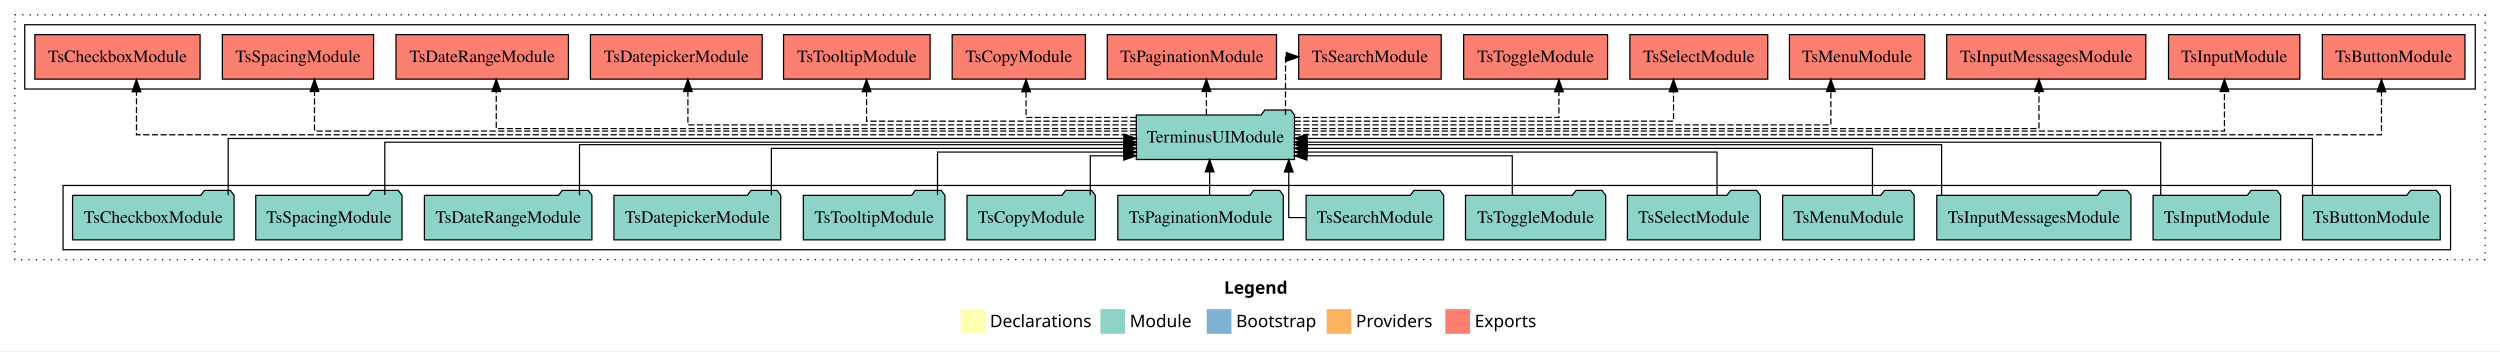
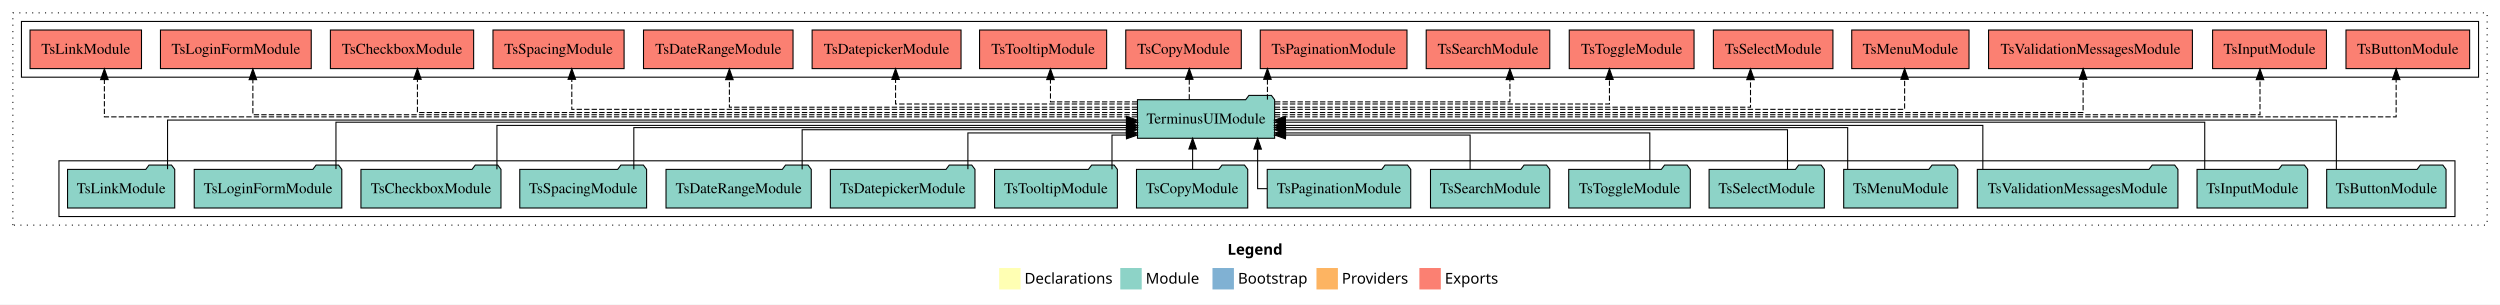
- <svg xmlns="http://www.w3.org/2000/svg" width="2022pt" height="284pt" viewBox="0.00 0.00 2022.00 284.00">
+ <svg xmlns="http://www.w3.org/2000/svg" width="2332pt" height="284pt" viewBox="0.00 0.00 2332.00 284.00">
  <g id="graph0" class="graph" transform="scale(1 1) rotate(0) translate(4 280)">
-     <polygon fill="#ffffff" stroke="transparent" points="-4,4 -4,-280 2018,-280 2018,4 -4,4" />
-     <text text-anchor="start" x="986.009" y="-42.4" font-family="sans-serif" font-weight="bold" font-size="14.00" fill="#000000">Legend</text>
-     <polygon fill="#ffffb3" stroke="transparent" points="773,-10 773,-30 793,-30 793,-10 773,-10" />
-     <text text-anchor="start" x="796.629" y="-15.4" font-family="sans-serif" font-size="14.00" fill="#000000">  Declarations</text>
-     <polygon fill="#8dd3c7" stroke="transparent" points="886,-10 886,-30 906,-30 906,-10 886,-10" />
-     <text text-anchor="start" x="909.725" y="-15.4" font-family="sans-serif" font-size="14.00" fill="#000000">  Module</text>
-     <polygon fill="#80b1d3" stroke="transparent" points="972,-10 972,-30 992,-30 992,-10 972,-10" />
-     <text text-anchor="start" x="995.781" y="-15.4" font-family="sans-serif" font-size="14.00" fill="#000000">  Bootstrap</text>
-     <polygon fill="#fdb462" stroke="transparent" points="1069,-10 1069,-30 1089,-30 1089,-10 1069,-10" />
-     <text text-anchor="start" x="1092.673" y="-15.4" font-family="sans-serif" font-size="14.00" fill="#000000">  Providers</text>
-     <polygon fill="#fb8072" stroke="transparent" points="1165,-10 1165,-30 1185,-30 1185,-10 1165,-10" />
-     <text text-anchor="start" x="1188.726" y="-15.4" font-family="sans-serif" font-size="14.00" fill="#000000">  Exports</text>
+     <polygon fill="#ffffff" stroke="transparent" points="-4,4 -4,-280 2328,-280 2328,4 -4,4" />
+     <text text-anchor="start" x="1141.009" y="-42.4" font-family="sans-serif" font-weight="bold" font-size="14.00" fill="#000000">Legend</text>
+     <polygon fill="#ffffb3" stroke="transparent" points="928,-10 928,-30 948,-30 948,-10 928,-10" />
+     <text text-anchor="start" x="951.629" y="-15.4" font-family="sans-serif" font-size="14.00" fill="#000000">  Declarations</text>
+     <polygon fill="#8dd3c7" stroke="transparent" points="1041,-10 1041,-30 1061,-30 1061,-10 1041,-10" />
+     <text text-anchor="start" x="1064.725" y="-15.4" font-family="sans-serif" font-size="14.00" fill="#000000">  Module</text>
+     <polygon fill="#80b1d3" stroke="transparent" points="1127,-10 1127,-30 1147,-30 1147,-10 1127,-10" />
+     <text text-anchor="start" x="1150.781" y="-15.4" font-family="sans-serif" font-size="14.00" fill="#000000">  Bootstrap</text>
+     <polygon fill="#fdb462" stroke="transparent" points="1224,-10 1224,-30 1244,-30 1244,-10 1224,-10" />
+     <text text-anchor="start" x="1247.673" y="-15.4" font-family="sans-serif" font-size="14.00" fill="#000000">  Providers</text>
+     <polygon fill="#fb8072" stroke="transparent" points="1320,-10 1320,-30 1340,-30 1340,-10 1320,-10" />
+     <text text-anchor="start" x="1343.726" y="-15.4" font-family="sans-serif" font-size="14.00" fill="#000000">  Exports</text>
    <g id="clust1" class="cluster">
-       <polygon fill="none" stroke="#000000" stroke-dasharray="1,5" points="8,-70 8,-268 2006,-268 2006,-70 8,-70" />
+       <polygon fill="none" stroke="#000000" stroke-dasharray="1,5" points="8,-70 8,-268 2316,-268 2316,-70 8,-70" />
    </g>
    <g id="clust3" class="cluster">
-       <polygon fill="none" stroke="#000000" points="47,-78 47,-130 1978,-130 1978,-78 47,-78" />
+       <polygon fill="none" stroke="#000000" points="51,-78 51,-130 2286,-130 2286,-78 51,-78" />
    </g>
    <g id="clust4" class="cluster">
-       <polygon fill="none" stroke="#000000" points="16,-208 16,-260 1998,-260 1998,-208 16,-208" />
+       <polygon fill="none" stroke="#000000" points="16,-208 16,-260 2308,-260 2308,-208 16,-208" />
    </g>
    <g id="node1" class="node">
-       <polygon fill="#8dd3c7" stroke="#000000" points="1969.665,-122 1966.665,-126 1945.665,-126 1942.665,-122 1858.335,-122 1858.335,-86 1969.665,-86 1969.665,-122" />
-       <text text-anchor="middle" x="1914" y="-99.8" font-family="Times,serif" font-size="14.00" fill="#000000">TsButtonModule</text>
+       <polygon fill="#8dd3c7" stroke="#000000" points="2277.665,-122 2274.665,-126 2253.665,-126 2250.665,-122 2166.335,-122 2166.335,-86 2277.665,-86 2277.665,-122" />
+       <text text-anchor="middle" x="2222" y="-99.8" font-family="Times,serif" font-size="14.00" fill="#000000">TsButtonModule</text>
+     </g>
+     <g id="node17" class="node">
+       <polygon fill="#8dd3c7" stroke="#000000" points="1184.971,-187 1181.971,-191 1160.971,-191 1157.971,-187 1057.029,-187 1057.029,-151 1184.971,-151 1184.971,-187" />
+       <text text-anchor="middle" x="1121" y="-164.8" font-family="Times,serif" font-size="14.00" fill="#000000">TerminusUIModule</text>
+     </g>
+     <g id="edge1" class="edge">
+       <path fill="none" stroke="#000000" d="M2175.358,-122.169C2175.358,-141.09 2175.358,-168 2175.358,-168 2175.358,-168 1194.974,-168 1194.974,-168" />
+       <polygon fill="#000000" stroke="#000000" points="1194.974,-164.5 1184.974,-168 1194.974,-171.5 1194.974,-164.5" />
+     </g>
+     <g id="node2" class="node">
+       <polygon fill="#8dd3c7" stroke="#000000" points="2148.598,-122 2145.598,-126 2124.598,-126 2121.598,-122 2045.402,-122 2045.402,-86 2148.598,-86 2148.598,-122" />
+       <text text-anchor="middle" x="2097" y="-99.8" font-family="Times,serif" font-size="14.00" fill="#000000">TsInputModule</text>
+     </g>
+     <g id="edge2" class="edge">
+       <path fill="none" stroke="#000000" d="M2052.576,-122.267C2052.576,-140.555 2052.576,-166 2052.576,-166 2052.576,-166 1195.031,-166 1195.031,-166" />
+       <polygon fill="#000000" stroke="#000000" points="1195.031,-162.5 1185.031,-166 1195.031,-169.5 1195.031,-162.5" />
+     </g>
+     <g id="node3" class="node">
+       <polygon fill="#8dd3c7" stroke="#000000" points="2027.567,-122 2024.567,-126 2003.567,-126 2000.567,-122 1840.433,-122 1840.433,-86 2027.567,-86 2027.567,-122" />
+       <text text-anchor="middle" x="1934" y="-99.8" font-family="Times,serif" font-size="14.00" fill="#000000">TsValidationMessagesModule</text>
+     </g>
+     <g id="edge3" class="edge">
+       <path fill="none" stroke="#000000" d="M1845.591,-122.022C1845.591,-139.373 1845.591,-163 1845.591,-163 1845.591,-163 1194.985,-163 1194.985,-163" />
+       <polygon fill="#000000" stroke="#000000" points="1194.985,-159.5 1184.985,-163 1194.985,-166.5 1194.985,-159.5" />
+     </g>
+     <g id="node4" class="node">
+       <polygon fill="#8dd3c7" stroke="#000000" points="1822.206,-122 1819.206,-126 1798.206,-126 1795.206,-122 1715.794,-122 1715.794,-86 1822.206,-86 1822.206,-122" />
+       <text text-anchor="middle" x="1769" y="-99.8" font-family="Times,serif" font-size="14.00" fill="#000000">TsMenuModule</text>
+     </g>
+     <g id="edge4" class="edge">
+       <path fill="none" stroke="#000000" d="M1719.522,-122.035C1719.522,-138.734 1719.522,-161 1719.522,-161 1719.522,-161 1195.052,-161 1195.052,-161" />
+       <polygon fill="#000000" stroke="#000000" points="1195.052,-157.5 1185.052,-161 1195.052,-164.5 1195.052,-157.5" />
+     </g>
+     <g id="node5" class="node">
+       <polygon fill="#8dd3c7" stroke="#000000" points="1697.755,-122 1694.755,-126 1673.755,-126 1670.755,-122 1590.245,-122 1590.245,-86 1697.755,-86 1697.755,-122" />
+       <text text-anchor="middle" x="1644" y="-99.8" font-family="Times,serif" font-size="14.00" fill="#000000">TsSelectModule</text>
+     </g>
+     <g id="edge5" class="edge">
+       <path fill="none" stroke="#000000" d="M1663.376,-122.009C1663.376,-138.049 1663.376,-159 1663.376,-159 1663.376,-159 1195.08,-159 1195.08,-159" />
+       <polygon fill="#000000" stroke="#000000" points="1195.08,-155.5 1185.08,-159 1195.08,-162.5 1195.08,-155.5" />
+     </g>
+     <g id="node6" class="node">
+       <polygon fill="#8dd3c7" stroke="#000000" points="1572.705,-122 1569.705,-126 1548.705,-126 1545.705,-122 1459.295,-122 1459.295,-86 1572.705,-86 1572.705,-122" />
+       <text text-anchor="middle" x="1516" y="-99.8" font-family="Times,serif" font-size="14.00" fill="#000000">TsToggleModule</text>
+     </g>
+     <g id="edge6" class="edge">
+       <path fill="none" stroke="#000000" d="M1534.951,-122.187C1534.951,-137.182 1534.951,-156 1534.951,-156 1534.951,-156 1195.226,-156 1195.226,-156" />
+       <polygon fill="#000000" stroke="#000000" points="1195.226,-152.5 1185.226,-156 1195.226,-159.5 1195.226,-152.5" />
+     </g>
+     <g id="node7" class="node">
+       <polygon fill="#8dd3c7" stroke="#000000" points="1441.635,-122 1438.635,-126 1417.635,-126 1414.635,-122 1330.365,-122 1330.365,-86 1441.635,-86 1441.635,-122" />
+       <text text-anchor="middle" x="1386" y="-99.8" font-family="Times,serif" font-size="14.00" fill="#000000">TsSearchModule</text>
+     </g>
+     <g id="edge7" class="edge">
+       <path fill="none" stroke="#000000" d="M1367.311,-122.051C1367.311,-136.373 1367.311,-154 1367.311,-154 1367.311,-154 1195.072,-154 1195.072,-154" />
+       <polygon fill="#000000" stroke="#000000" points="1195.072,-150.5 1185.072,-154 1195.072,-157.5 1195.072,-150.5" />
+     </g>
+     <g id="node8" class="node">
+       <polygon fill="#8dd3c7" stroke="#000000" points="1311.931,-122 1308.931,-126 1287.931,-126 1284.931,-122 1178.069,-122 1178.069,-86 1311.931,-86 1311.931,-122" />
+       <text text-anchor="middle" x="1245" y="-99.8" font-family="Times,serif" font-size="14.00" fill="#000000">TsPaginationModule</text>
+     </g>
+     <g id="edge8" class="edge">
+       <path fill="none" stroke="#000000" d="M1178.117,-104C1172.616,-104 1169.113,-104 1169.113,-104 1169.113,-104 1169.113,-140.894 1169.113,-140.894" />
+       <polygon fill="#000000" stroke="#000000" points="1165.613,-140.894 1169.113,-150.894 1172.613,-140.894 1165.613,-140.894" />
+     </g>
+     <g id="node9" class="node">
+       <polygon fill="#8dd3c7" stroke="#000000" points="1159.884,-122 1156.884,-126 1135.884,-126 1132.884,-122 1056.116,-122 1056.116,-86 1159.884,-86 1159.884,-122" />
+       <text text-anchor="middle" x="1108" y="-99.8" font-family="Times,serif" font-size="14.00" fill="#000000">TsCopyModule</text>
+     </g>
+     <g id="edge9" class="edge">
+       <path fill="none" stroke="#000000" d="M1108.478,-122.106C1108.478,-122.106 1108.478,-140.991 1108.478,-140.991" />
+       <polygon fill="#000000" stroke="#000000" points="1104.978,-140.991 1108.478,-150.991 1111.978,-140.991 1104.978,-140.991" />
+     </g>
+     <g id="node10" class="node">
+       <polygon fill="#8dd3c7" stroke="#000000" points="1038.272,-122 1035.272,-126 1014.272,-126 1011.272,-122 923.728,-122 923.728,-86 1038.272,-86 1038.272,-122" />
+       <text text-anchor="middle" x="981" y="-99.8" font-family="Times,serif" font-size="14.00" fill="#000000">TsTooltipModule</text>
+     </g>
+     <g id="edge10" class="edge">
+       <path fill="none" stroke="#000000" d="M1033.261,-122.051C1033.261,-136.373 1033.261,-154 1033.261,-154 1033.261,-154 1046.773,-154 1046.773,-154" />
+       <polygon fill="#000000" stroke="#000000" points="1046.773,-157.5 1056.773,-154 1046.773,-150.5 1046.773,-157.5" />
+     </g>
+     <g id="node11" class="node">
+       <polygon fill="#8dd3c7" stroke="#000000" points="905.454,-122 902.454,-126 881.454,-126 878.454,-122 770.546,-122 770.546,-86 905.454,-86 905.454,-122" />
+       <text text-anchor="middle" x="838" y="-99.8" font-family="Times,serif" font-size="14.00" fill="#000000">TsDatepickerModule</text>
+     </g>
+     <g id="edge11" class="edge">
+       <path fill="none" stroke="#000000" d="M898.852,-122.187C898.852,-137.182 898.852,-156 898.852,-156 898.852,-156 1046.746,-156 1046.746,-156" />
+       <polygon fill="#000000" stroke="#000000" points="1046.746,-159.5 1056.746,-156 1046.745,-152.5 1046.746,-159.5" />
+     </g>
+     <g id="node12" class="node">
+       <polygon fill="#8dd3c7" stroke="#000000" points="752.74,-122 749.74,-126 728.74,-126 725.74,-122 617.26,-122 617.26,-86 752.74,-86 752.74,-122" />
+       <text text-anchor="middle" x="685" y="-99.8" font-family="Times,serif" font-size="14.00" fill="#000000">TsDateRangeModule</text>
+     </g>
+     <g id="edge12" class="edge">
+       <path fill="none" stroke="#000000" d="M744.245,-122.009C744.245,-138.049 744.245,-159 744.245,-159 744.245,-159 1046.661,-159 1046.661,-159" />
+       <polygon fill="#000000" stroke="#000000" points="1046.662,-162.5 1056.661,-159 1046.661,-155.5 1046.662,-162.5" />
+     </g>
+     <g id="node13" class="node">
+       <polygon fill="#8dd3c7" stroke="#000000" points="599.15,-122 596.15,-126 575.15,-126 572.15,-122 480.85,-122 480.85,-86 599.15,-86 599.15,-122" />
+       <text text-anchor="middle" x="540" y="-99.8" font-family="Times,serif" font-size="14.00" fill="#000000">TsSpacingModule</text>
+     </g>
+     <g id="edge13" class="edge">
+       <path fill="none" stroke="#000000" d="M587.228,-122.035C587.228,-138.734 587.228,-161 587.228,-161 587.228,-161 1046.88,-161 1046.88,-161" />
+       <polygon fill="#000000" stroke="#000000" points="1046.88,-164.5 1056.88,-161 1046.88,-157.5 1046.88,-164.5" />
+     </g>
+     <g id="node14" class="node">
+       <polygon fill="#8dd3c7" stroke="#000000" points="463.313,-122 460.313,-126 439.313,-126 436.313,-122 332.687,-122 332.687,-86 463.313,-86 463.313,-122" />
+       <text text-anchor="middle" x="398" y="-99.8" font-family="Times,serif" font-size="14.00" fill="#000000">TsCheckboxModule</text>
+     </g>
+     <g id="edge14" class="edge">
+       <path fill="none" stroke="#000000" d="M459.541,-122.022C459.541,-139.373 459.541,-163 459.541,-163 459.541,-163 1046.976,-163 1046.976,-163" />
+       <polygon fill="#000000" stroke="#000000" points="1046.976,-166.5 1056.976,-163 1046.976,-159.5 1046.976,-166.5" />
    </g>
    <g id="node15" class="node">
-       <polygon fill="#8dd3c7" stroke="#000000" points="1042.971,-187 1039.971,-191 1018.971,-191 1015.971,-187 915.029,-187 915.029,-151 1042.971,-151 1042.971,-187" />
-       <text text-anchor="middle" x="979" y="-164.8" font-family="Times,serif" font-size="14.00" fill="#000000">TerminusUIModule</text>
-     </g>
-     <g id="edge1" class="edge">
-       <path fill="none" stroke="#000000" d="M1866.293,-122.169C1866.293,-141.09 1866.293,-168 1866.293,-168 1866.293,-168 1053.169,-168 1053.169,-168" />
-       <polygon fill="#000000" stroke="#000000" points="1053.169,-164.5 1043.169,-168 1053.169,-171.5 1053.169,-164.5" />
-     </g>
-     <g id="node2" class="node">
-       <polygon fill="#8dd3c7" stroke="#000000" points="1840.598,-122 1837.598,-126 1816.598,-126 1813.598,-122 1737.402,-122 1737.402,-86 1840.598,-86 1840.598,-122" />
-       <text text-anchor="middle" x="1789" y="-99.8" font-family="Times,serif" font-size="14.00" fill="#000000">TsInputModule</text>
-     </g>
-     <g id="edge2" class="edge">
-       <path fill="none" stroke="#000000" d="M1743.576,-122.302C1743.576,-140.27 1743.576,-165 1743.576,-165 1743.576,-165 1053.2,-165 1053.2,-165" />
-       <polygon fill="#000000" stroke="#000000" points="1053.2,-161.5 1043.2,-165 1053.2,-168.5 1053.2,-161.5" />
-     </g>
-     <g id="node3" class="node">
-       <polygon fill="#8dd3c7" stroke="#000000" points="1719.521,-122 1716.521,-126 1695.521,-126 1692.521,-122 1562.479,-122 1562.479,-86 1719.521,-86 1719.521,-122" />
-       <text text-anchor="middle" x="1641" y="-99.8" font-family="Times,serif" font-size="14.00" fill="#000000">TsInputMessagesModule</text>
-     </g>
-     <g id="edge3" class="edge">
-       <path fill="none" stroke="#000000" d="M1566.365,-122.022C1566.365,-139.373 1566.365,-163 1566.365,-163 1566.365,-163 1052.976,-163 1052.976,-163" />
-       <polygon fill="#000000" stroke="#000000" points="1052.976,-159.5 1042.976,-163 1052.976,-166.5 1052.976,-159.5" />
-     </g>
-     <g id="node4" class="node">
-       <polygon fill="#8dd3c7" stroke="#000000" points="1544.206,-122 1541.206,-126 1520.206,-126 1517.206,-122 1437.794,-122 1437.794,-86 1544.206,-86 1544.206,-122" />
-       <text text-anchor="middle" x="1491" y="-99.8" font-family="Times,serif" font-size="14.00" fill="#000000">TsMenuModule</text>
-     </g>
-     <g id="edge4" class="edge">
-       <path fill="none" stroke="#000000" d="M1510.451,-122.027C1510.451,-138.398 1510.451,-160 1510.451,-160 1510.451,-160 1053.105,-160 1053.105,-160" />
-       <polygon fill="#000000" stroke="#000000" points="1053.105,-156.5 1043.105,-160 1053.105,-163.5 1053.105,-156.5" />
-     </g>
-     <g id="node5" class="node">
-       <polygon fill="#8dd3c7" stroke="#000000" points="1419.755,-122 1416.755,-126 1395.755,-126 1392.755,-122 1312.245,-122 1312.245,-86 1419.755,-86 1419.755,-122" />
-       <text text-anchor="middle" x="1366" y="-99.8" font-family="Times,serif" font-size="14.00" fill="#000000">TsSelectModule</text>
-     </g>
-     <g id="edge5" class="edge">
-       <path fill="none" stroke="#000000" d="M1384.709,-122.24C1384.709,-137.571 1384.709,-157 1384.709,-157 1384.709,-157 1053.286,-157 1053.286,-157" />
-       <polygon fill="#000000" stroke="#000000" points="1053.286,-153.5 1043.286,-157 1053.286,-160.5 1053.286,-153.5" />
-     </g>
-     <g id="node6" class="node">
-       <polygon fill="#8dd3c7" stroke="#000000" points="1294.705,-122 1291.705,-126 1270.705,-126 1267.705,-122 1181.295,-122 1181.295,-86 1294.705,-86 1294.705,-122" />
-       <text text-anchor="middle" x="1238" y="-99.8" font-family="Times,serif" font-size="14.00" fill="#000000">TsToggleModule</text>
-     </g>
-     <g id="edge6" class="edge">
-       <path fill="none" stroke="#000000" d="M1219.132,-122.051C1219.132,-136.373 1219.132,-154 1219.132,-154 1219.132,-154 1053.036,-154 1053.036,-154" />
-       <polygon fill="#000000" stroke="#000000" points="1053.036,-150.5 1043.036,-154 1053.036,-157.5 1053.036,-150.5" />
-     </g>
-     <g id="node7" class="node">
-       <polygon fill="#8dd3c7" stroke="#000000" points="1163.635,-122 1160.635,-126 1139.635,-126 1136.635,-122 1052.365,-122 1052.365,-86 1163.635,-86 1163.635,-122" />
-       <text text-anchor="middle" x="1108" y="-99.8" font-family="Times,serif" font-size="14.00" fill="#000000">TsSearchModule</text>
-     </g>
-     <g id="edge7" class="edge">
-       <path fill="none" stroke="#000000" d="M1052.111,-104C1044.014,-104 1038.35,-104 1038.35,-104 1038.35,-104 1038.35,-140.894 1038.35,-140.894" />
-       <polygon fill="#000000" stroke="#000000" points="1034.85,-140.894 1038.35,-150.894 1041.85,-140.894 1034.85,-140.894" />
-     </g>
-     <g id="node8" class="node">
-       <polygon fill="#8dd3c7" stroke="#000000" points="1033.931,-122 1030.931,-126 1009.931,-126 1006.931,-122 900.069,-122 900.069,-86 1033.931,-86 1033.931,-122" />
-       <text text-anchor="middle" x="967" y="-99.8" font-family="Times,serif" font-size="14.00" fill="#000000">TsPaginationModule</text>
-     </g>
-     <g id="edge8" class="edge">
-       <path fill="none" stroke="#000000" d="M974.365,-122.106C974.365,-122.106 974.365,-140.991 974.365,-140.991" />
-       <polygon fill="#000000" stroke="#000000" points="970.865,-140.991 974.365,-150.991 977.865,-140.991 970.865,-140.991" />
-     </g>
-     <g id="node9" class="node">
-       <polygon fill="#8dd3c7" stroke="#000000" points="881.884,-122 878.884,-126 857.884,-126 854.884,-122 778.116,-122 778.116,-86 881.884,-86 881.884,-122" />
-       <text text-anchor="middle" x="830" y="-99.8" font-family="Times,serif" font-size="14.00" fill="#000000">TsCopyModule</text>
-     </g>
-     <g id="edge9" class="edge">
-       <path fill="none" stroke="#000000" d="M877.817,-122.051C877.817,-136.373 877.817,-154 877.817,-154 877.817,-154 904.919,-154 904.919,-154" />
-       <polygon fill="#000000" stroke="#000000" points="904.919,-157.5 914.919,-154 904.919,-150.5 904.919,-157.5" />
-     </g>
-     <g id="node10" class="node">
-       <polygon fill="#8dd3c7" stroke="#000000" points="760.272,-122 757.272,-126 736.272,-126 733.272,-122 645.728,-122 645.728,-86 760.272,-86 760.272,-122" />
-       <text text-anchor="middle" x="703" y="-99.8" font-family="Times,serif" font-size="14.00" fill="#000000">TsTooltipModule</text>
-     </g>
-     <g id="edge10" class="edge">
-       <path fill="none" stroke="#000000" d="M754.261,-122.24C754.261,-137.571 754.261,-157 754.261,-157 754.261,-157 904.899,-157 904.899,-157" />
-       <polygon fill="#000000" stroke="#000000" points="904.899,-160.5 914.899,-157 904.899,-153.5 904.899,-160.5" />
-     </g>
-     <g id="node11" class="node">
-       <polygon fill="#8dd3c7" stroke="#000000" points="627.454,-122 624.454,-126 603.454,-126 600.454,-122 492.546,-122 492.546,-86 627.454,-86 627.454,-122" />
-       <text text-anchor="middle" x="560" y="-99.8" font-family="Times,serif" font-size="14.00" fill="#000000">TsDatepickerModule</text>
-     </g>
-     <g id="edge11" class="edge">
-       <path fill="none" stroke="#000000" d="M619.852,-122.027C619.852,-138.398 619.852,-160 619.852,-160 619.852,-160 904.792,-160 904.792,-160" />
-       <polygon fill="#000000" stroke="#000000" points="904.792,-163.5 914.792,-160 904.792,-156.5 904.792,-163.5" />
-     </g>
-     <g id="node12" class="node">
-       <polygon fill="#8dd3c7" stroke="#000000" points="474.74,-122 471.74,-126 450.74,-126 447.74,-122 339.26,-122 339.26,-86 474.74,-86 474.74,-122" />
-       <text text-anchor="middle" x="407" y="-99.8" font-family="Times,serif" font-size="14.00" fill="#000000">TsDateRangeModule</text>
-     </g>
-     <g id="edge12" class="edge">
-       <path fill="none" stroke="#000000" d="M464.696,-122.022C464.696,-139.373 464.696,-163 464.696,-163 464.696,-163 904.903,-163 904.903,-163" />
-       <polygon fill="#000000" stroke="#000000" points="904.903,-166.5 914.903,-163 904.903,-159.5 904.903,-166.5" />
-     </g>
-     <g id="node13" class="node">
-       <polygon fill="#8dd3c7" stroke="#000000" points="321.15,-122 318.15,-126 297.15,-126 294.15,-122 202.85,-122 202.85,-86 321.15,-86 321.15,-122" />
-       <text text-anchor="middle" x="262" y="-99.8" font-family="Times,serif" font-size="14.00" fill="#000000">TsSpacingModule</text>
-     </g>
-     <g id="edge13" class="edge">
-       <path fill="none" stroke="#000000" d="M307.228,-122.302C307.228,-140.27 307.228,-165 307.228,-165 307.228,-165 904.892,-165 904.892,-165" />
-       <polygon fill="#000000" stroke="#000000" points="904.892,-168.5 914.892,-165 904.892,-161.5 904.892,-168.5" />
-     </g>
-     <g id="node14" class="node">
-       <polygon fill="#8dd3c7" stroke="#000000" points="185.313,-122 182.313,-126 161.313,-126 158.313,-122 54.687,-122 54.687,-86 185.313,-86 185.313,-122" />
-       <text text-anchor="middle" x="120" y="-99.8" font-family="Times,serif" font-size="14.00" fill="#000000">TsCheckboxModule</text>
-     </g>
-     <g id="edge14" class="edge">
-       <path fill="none" stroke="#000000" d="M180.541,-122.169C180.541,-141.09 180.541,-168 180.541,-168 180.541,-168 905.009,-168 905.009,-168" />
-       <polygon fill="#000000" stroke="#000000" points="905.009,-171.5 915.009,-168 905.008,-164.5 905.009,-171.5" />
+       <polygon fill="#8dd3c7" stroke="#000000" points="314.824,-122 311.824,-126 290.824,-126 287.824,-122 177.176,-122 177.176,-86 314.824,-86 314.824,-122" />
+       <text text-anchor="middle" x="246" y="-99.8" font-family="Times,serif" font-size="14.00" fill="#000000">TsLoginFormModule</text>
+     </g>
+     <g id="edge15" class="edge">
+       <path fill="none" stroke="#000000" d="M309.378,-122.267C309.378,-140.555 309.378,-166 309.378,-166 309.378,-166 1046.975,-166 1046.975,-166" />
+       <polygon fill="#000000" stroke="#000000" points="1046.975,-169.5 1056.975,-166 1046.975,-162.5 1046.975,-169.5" />
    </g>
    <g id="node16" class="node">
-       <polygon fill="#fb8072" stroke="#000000" points="1989.665,-252 1874.335,-252 1874.335,-216 1989.665,-216 1989.665,-252" />
-       <text text-anchor="middle" x="1932" y="-229.8" font-family="Times,serif" font-size="14.00" fill="#000000">TsButtonModule </text>
-     </g>
-     <g id="edge15" class="edge">
-       <path fill="none" stroke="#000000" stroke-dasharray="5,2" d="M1043.083,-171C1255.356,-171 1922.125,-171 1922.125,-171 1922.125,-171 1922.125,-205.778 1922.125,-205.778" />
-       <polygon fill="#000000" stroke="#000000" points="1918.625,-205.778 1922.125,-215.778 1925.625,-205.778 1918.625,-205.778" />
-     </g>
-     <g id="node17" class="node">
-       <polygon fill="#fb8072" stroke="#000000" points="1856.099,-252 1749.901,-252 1749.901,-216 1856.099,-216 1856.099,-252" />
-       <text text-anchor="middle" x="1803" y="-229.8" font-family="Times,serif" font-size="14.00" fill="#000000">TsInputModule </text>
+       <polygon fill="#8dd3c7" stroke="#000000" points="158.99,-122 155.99,-126 134.99,-126 131.99,-122 59.01,-122 59.01,-86 158.99,-86 158.99,-122" />
+       <text text-anchor="middle" x="109" y="-99.8" font-family="Times,serif" font-size="14.00" fill="#000000">TsLinkModule</text>
    </g>
    <g id="edge16" class="edge">
-       <path fill="none" stroke="#000000" stroke-dasharray="5,2" d="M1043.04,-174C1235.434,-174 1795.125,-174 1795.125,-174 1795.125,-174 1795.125,-205.998 1795.125,-205.998" />
-       <polygon fill="#000000" stroke="#000000" points="1791.625,-205.998 1795.125,-215.998 1798.625,-205.998 1791.625,-205.998" />
+       <path fill="none" stroke="#000000" d="M152.292,-122.169C152.292,-141.09 152.292,-168 152.292,-168 152.292,-168 1046.69,-168 1046.69,-168" />
+       <polygon fill="#000000" stroke="#000000" points="1046.69,-171.5 1056.69,-168 1046.69,-164.5 1046.69,-171.5" />
    </g>
    <g id="node18" class="node">
-       <polygon fill="#fb8072" stroke="#000000" points="1731.52,-252 1570.48,-252 1570.48,-216 1731.52,-216 1731.52,-252" />
-       <text text-anchor="middle" x="1651" y="-229.8" font-family="Times,serif" font-size="14.00" fill="#000000">TsInputMessagesModule </text>
+       <polygon fill="#fb8072" stroke="#000000" points="2299.665,-252 2184.335,-252 2184.335,-216 2299.665,-216 2299.665,-252" />
+       <text text-anchor="middle" x="2242" y="-229.8" font-family="Times,serif" font-size="14.00" fill="#000000">TsButtonModule </text>
    </g>
    <g id="edge17" class="edge">
-       <path fill="none" stroke="#000000" stroke-dasharray="5,2" d="M1043.173,-176C1210.122,-176 1645.125,-176 1645.125,-176 1645.125,-176 1645.125,-205.966 1645.125,-205.966" />
-       <polygon fill="#000000" stroke="#000000" points="1641.625,-205.966 1645.125,-215.966 1648.625,-205.966 1641.625,-205.966" />
+       <path fill="none" stroke="#000000" stroke-dasharray="5,2" d="M1185.077,-171C1421.486,-171 2231.125,-171 2231.125,-171 2231.125,-171 2231.125,-205.778 2231.125,-205.778" />
+       <polygon fill="#000000" stroke="#000000" points="2227.625,-205.778 2231.125,-215.778 2234.625,-205.778 2227.625,-205.778" />
    </g>
    <g id="node19" class="node">
-       <polygon fill="#fb8072" stroke="#000000" points="1552.707,-252 1443.293,-252 1443.293,-216 1552.707,-216 1552.707,-252" />
-       <text text-anchor="middle" x="1498" y="-229.8" font-family="Times,serif" font-size="14.00" fill="#000000">TsMenuModule </text>
+       <polygon fill="#fb8072" stroke="#000000" points="2166.099,-252 2059.901,-252 2059.901,-216 2166.099,-216 2166.099,-252" />
+       <text text-anchor="middle" x="2113" y="-229.8" font-family="Times,serif" font-size="14.00" fill="#000000">TsInputModule </text>
    </g>
    <g id="edge18" class="edge">
-       <path fill="none" stroke="#000000" stroke-dasharray="5,2" d="M1043.059,-179C1177.507,-179 1476.799,-179 1476.799,-179 1476.799,-179 1476.799,-205.991 1476.799,-205.991" />
-       <polygon fill="#000000" stroke="#000000" points="1473.299,-205.991 1476.799,-215.991 1480.299,-205.991 1473.299,-205.991" />
+       <path fill="none" stroke="#000000" stroke-dasharray="5,2" d="M1185.126,-173C1403.414,-173 2104.125,-173 2104.125,-173 2104.125,-173 2104.125,-205.698 2104.125,-205.698" />
+       <polygon fill="#000000" stroke="#000000" points="2100.625,-205.698 2104.125,-215.698 2107.625,-205.698 2100.625,-205.698" />
    </g>
    <g id="node20" class="node">
-       <polygon fill="#fb8072" stroke="#000000" points="1425.755,-252 1314.245,-252 1314.245,-216 1425.755,-216 1425.755,-252" />
-       <text text-anchor="middle" x="1370" y="-229.8" font-family="Times,serif" font-size="14.00" fill="#000000">TsSelectModule </text>
+       <polygon fill="#fb8072" stroke="#000000" points="2041.068,-252 1850.932,-252 1850.932,-216 2041.068,-216 2041.068,-252" />
+       <text text-anchor="middle" x="1946" y="-229.8" font-family="Times,serif" font-size="14.00" fill="#000000">TsValidationMessagesModule </text>
    </g>
    <g id="edge19" class="edge">
-       <path fill="none" stroke="#000000" stroke-dasharray="5,2" d="M1043.12,-182C1149.174,-182 1349.541,-182 1349.541,-182 1349.541,-182 1349.541,-205.813 1349.541,-205.813" />
-       <polygon fill="#000000" stroke="#000000" points="1346.041,-205.813 1349.541,-215.813 1353.041,-205.813 1346.041,-205.813" />
+       <path fill="none" stroke="#000000" stroke-dasharray="5,2" d="M1185.197,-175C1378.062,-175 1939.125,-175 1939.125,-175 1939.125,-175 1939.125,-205.977 1939.125,-205.977" />
+       <polygon fill="#000000" stroke="#000000" points="1935.625,-205.977 1939.125,-215.977 1942.625,-205.977 1935.625,-205.977" />
    </g>
    <g id="node21" class="node">
-       <polygon fill="#fb8072" stroke="#000000" points="1296.205,-252 1179.795,-252 1179.795,-216 1296.205,-216 1296.205,-252" />
-       <text text-anchor="middle" x="1238" y="-229.8" font-family="Times,serif" font-size="14.00" fill="#000000">TsToggleModule </text>
+       <polygon fill="#fb8072" stroke="#000000" points="1832.707,-252 1723.293,-252 1723.293,-216 1832.707,-216 1832.707,-252" />
+       <text text-anchor="middle" x="1778" y="-229.8" font-family="Times,serif" font-size="14.00" fill="#000000">TsMenuModule </text>
    </g>
    <g id="edge20" class="edge">
-       <path fill="none" stroke="#000000" stroke-dasharray="5,2" d="M1043.097,-185C1125.158,-185 1256.868,-185 1256.868,-185 1256.868,-185 1256.868,-205.754 1256.868,-205.754" />
-       <polygon fill="#000000" stroke="#000000" points="1253.368,-205.754 1256.868,-215.754 1260.368,-205.754 1253.368,-205.754" />
+       <path fill="none" stroke="#000000" stroke-dasharray="5,2" d="M1185.264,-178C1349.659,-178 1772.625,-178 1772.625,-178 1772.625,-178 1772.625,-205.973 1772.625,-205.973" />
+       <polygon fill="#000000" stroke="#000000" points="1769.125,-205.973 1772.625,-215.973 1776.125,-205.973 1769.125,-205.973" />
    </g>
    <g id="node22" class="node">
-       <polygon fill="#fb8072" stroke="#000000" points="1161.634,-252 1046.366,-252 1046.366,-216 1161.634,-216 1161.634,-252" />
-       <text text-anchor="middle" x="1104" y="-229.8" font-family="Times,serif" font-size="14.00" fill="#000000">TsSearchModule </text>
+       <polygon fill="#fb8072" stroke="#000000" points="1705.755,-252 1594.245,-252 1594.245,-216 1705.755,-216 1705.755,-252" />
+       <text text-anchor="middle" x="1650" y="-229.8" font-family="Times,serif" font-size="14.00" fill="#000000">TsSelectModule </text>
    </g>
    <g id="edge21" class="edge">
-       <path fill="none" stroke="#000000" stroke-dasharray="5,2" d="M1035.725,-187.106C1035.725,-206.339 1035.725,-234 1035.725,-234 1035.725,-234 1036.792,-234 1036.792,-234" />
-       <polygon fill="#000000" stroke="#000000" points="1036.393,-237.5 1046.393,-234 1036.393,-230.5 1036.393,-237.5" />
+       <path fill="none" stroke="#000000" stroke-dasharray="5,2" d="M1185.065,-180C1321.599,-180 1628.874,-180 1628.874,-180 1628.874,-180 1628.874,-205.718 1628.874,-205.718" />
+       <polygon fill="#000000" stroke="#000000" points="1625.374,-205.718 1628.874,-215.718 1632.374,-205.718 1625.374,-205.718" />
    </g>
    <g id="node23" class="node">
-       <polygon fill="#fb8072" stroke="#000000" points="1028.431,-252 891.569,-252 891.569,-216 1028.431,-216 1028.431,-252" />
-       <text text-anchor="middle" x="960" y="-229.8" font-family="Times,serif" font-size="14.00" fill="#000000">TsPaginationModule </text>
+       <polygon fill="#fb8072" stroke="#000000" points="1576.205,-252 1459.795,-252 1459.795,-216 1576.205,-216 1576.205,-252" />
+       <text text-anchor="middle" x="1518" y="-229.8" font-family="Times,serif" font-size="14.00" fill="#000000">TsToggleModule </text>
    </g>
    <g id="edge22" class="edge">
-       <path fill="none" stroke="#000000" stroke-dasharray="5,2" d="M971.74,-187.106C971.74,-187.106 971.74,-205.991 971.74,-205.991" />
-       <polygon fill="#000000" stroke="#000000" points="968.24,-205.991 971.74,-215.991 975.24,-205.991 968.24,-205.991" />
+       <path fill="none" stroke="#000000" stroke-dasharray="5,2" d="M1185.261,-183C1292.736,-183 1497.299,-183 1497.299,-183 1497.299,-183 1497.299,-205.876 1497.299,-205.876" />
+       <polygon fill="#000000" stroke="#000000" points="1493.799,-205.876 1497.299,-215.876 1500.799,-205.876 1493.799,-205.876" />
    </g>
    <g id="node24" class="node">
-       <polygon fill="#fb8072" stroke="#000000" points="873.884,-252 766.116,-252 766.116,-216 873.884,-216 873.884,-252" />
-       <text text-anchor="middle" x="820" y="-229.8" font-family="Times,serif" font-size="14.00" fill="#000000">TsCopyModule </text>
+       <polygon fill="#fb8072" stroke="#000000" points="1441.634,-252 1326.366,-252 1326.366,-216 1441.634,-216 1441.634,-252" />
+       <text text-anchor="middle" x="1384" y="-229.8" font-family="Times,serif" font-size="14.00" fill="#000000">TsSearchModule </text>
    </g>
    <g id="edge23" class="edge">
-       <path fill="none" stroke="#000000" stroke-dasharray="5,2" d="M914.948,-185C872.988,-185 825.875,-185 825.875,-185 825.875,-185 825.875,-205.754 825.875,-205.754" />
-       <polygon fill="#000000" stroke="#000000" points="822.375,-205.754 825.875,-215.754 829.375,-205.754 822.375,-205.754" />
+       <path fill="none" stroke="#000000" stroke-dasharray="5,2" d="M1185.317,-185C1268.943,-185 1404.439,-185 1404.439,-185 1404.439,-185 1404.439,-205.754 1404.439,-205.754" />
+       <polygon fill="#000000" stroke="#000000" points="1400.939,-205.754 1404.439,-215.754 1407.939,-205.754 1400.939,-205.754" />
    </g>
    <g id="node25" class="node">
-       <polygon fill="#fb8072" stroke="#000000" points="748.272,-252 629.728,-252 629.728,-216 748.272,-216 748.272,-252" />
-       <text text-anchor="middle" x="689" y="-229.8" font-family="Times,serif" font-size="14.00" fill="#000000">TsTooltipModule </text>
+       <polygon fill="#fb8072" stroke="#000000" points="1308.431,-252 1171.569,-252 1171.569,-216 1308.431,-216 1308.431,-252" />
+       <text text-anchor="middle" x="1240" y="-229.8" font-family="Times,serif" font-size="14.00" fill="#000000">TsPaginationModule </text>
    </g>
    <g id="edge24" class="edge">
-       <path fill="none" stroke="#000000" stroke-dasharray="5,2" d="M914.981,-182C831.743,-182 696.875,-182 696.875,-182 696.875,-182 696.875,-205.813 696.875,-205.813" />
-       <polygon fill="#000000" stroke="#000000" points="693.375,-205.813 696.875,-215.813 700.375,-205.813 693.375,-205.813" />
+       <path fill="none" stroke="#000000" stroke-dasharray="5,2" d="M1178.26,-187.106C1178.26,-187.106 1178.26,-205.991 1178.26,-205.991" />
+       <polygon fill="#000000" stroke="#000000" points="1174.76,-205.991 1178.26,-215.991 1181.76,-205.991 1174.76,-205.991" />
    </g>
    <g id="node26" class="node">
-       <polygon fill="#fb8072" stroke="#000000" points="612.455,-252 473.546,-252 473.546,-216 612.455,-216 612.455,-252" />
-       <text text-anchor="middle" x="543" y="-229.8" font-family="Times,serif" font-size="14.00" fill="#000000">TsDatepickerModule </text>
+       <polygon fill="#fb8072" stroke="#000000" points="1153.884,-252 1046.116,-252 1046.116,-216 1153.884,-216 1153.884,-252" />
+       <text text-anchor="middle" x="1100" y="-229.8" font-family="Times,serif" font-size="14.00" fill="#000000">TsCopyModule </text>
    </g>
    <g id="edge25" class="edge">
-       <path fill="none" stroke="#000000" stroke-dasharray="5,2" d="M914.668,-179C795.486,-179 552.375,-179 552.375,-179 552.375,-179 552.375,-205.991 552.375,-205.991" />
-       <polygon fill="#000000" stroke="#000000" points="548.875,-205.991 552.375,-215.991 555.875,-205.991 548.875,-205.991" />
+       <path fill="none" stroke="#000000" stroke-dasharray="5,2" d="M1105.353,-187.106C1105.353,-187.106 1105.353,-205.991 1105.353,-205.991" />
+       <polygon fill="#000000" stroke="#000000" points="1101.853,-205.991 1105.353,-215.991 1108.853,-205.991 1101.853,-205.991" />
    </g>
    <g id="node27" class="node">
-       <polygon fill="#fb8072" stroke="#000000" points="455.739,-252 316.261,-252 316.261,-216 455.739,-216 455.739,-252" />
-       <text text-anchor="middle" x="386" y="-229.8" font-family="Times,serif" font-size="14.00" fill="#000000">TsDateRangeModule </text>
+       <polygon fill="#fb8072" stroke="#000000" points="1028.272,-252 909.728,-252 909.728,-216 1028.272,-216 1028.272,-252" />
+       <text text-anchor="middle" x="969" y="-229.8" font-family="Times,serif" font-size="14.00" fill="#000000">TsTooltipModule </text>
    </g>
    <g id="edge26" class="edge">
-       <path fill="none" stroke="#000000" stroke-dasharray="5,2" d="M914.813,-176C763.551,-176 397.375,-176 397.375,-176 397.375,-176 397.375,-205.966 397.375,-205.966" />
-       <polygon fill="#000000" stroke="#000000" points="393.875,-205.966 397.375,-215.966 400.875,-205.966 393.875,-205.966" />
+       <path fill="none" stroke="#000000" stroke-dasharray="5,2" d="M1056.924,-185C1018.047,-185 975.875,-185 975.875,-185 975.875,-185 975.875,-205.754 975.875,-205.754" />
+       <polygon fill="#000000" stroke="#000000" points="972.375,-205.754 975.875,-215.754 979.375,-205.754 972.375,-205.754" />
    </g>
    <g id="node28" class="node">
-       <polygon fill="#fb8072" stroke="#000000" points="298.149,-252 175.851,-252 175.851,-216 298.149,-216 298.149,-252" />
-       <text text-anchor="middle" x="237" y="-229.8" font-family="Times,serif" font-size="14.00" fill="#000000">TsSpacingModule </text>
+       <polygon fill="#fb8072" stroke="#000000" points="892.455,-252 753.545,-252 753.545,-216 892.455,-216 892.455,-252" />
+       <text text-anchor="middle" x="823" y="-229.8" font-family="Times,serif" font-size="14.00" fill="#000000">TsDatepickerModule </text>
    </g>
    <g id="edge27" class="edge">
-       <path fill="none" stroke="#000000" stroke-dasharray="5,2" d="M914.978,-174C737.18,-174 250.375,-174 250.375,-174 250.375,-174 250.375,-205.998 250.375,-205.998" />
-       <polygon fill="#000000" stroke="#000000" points="246.875,-205.998 250.375,-215.998 253.875,-205.998 246.875,-205.998" />
+       <path fill="none" stroke="#000000" stroke-dasharray="5,2" d="M1056.723,-183C971.397,-183 831.375,-183 831.375,-183 831.375,-183 831.375,-205.876 831.375,-205.876" />
+       <polygon fill="#000000" stroke="#000000" points="827.875,-205.876 831.375,-215.876 834.875,-205.876 827.875,-205.876" />
    </g>
    <g id="node29" class="node">
-       <polygon fill="#fb8072" stroke="#000000" points="157.813,-252 24.187,-252 24.187,-216 157.813,-216 157.813,-252" />
-       <text text-anchor="middle" x="91" y="-229.8" font-family="Times,serif" font-size="14.00" fill="#000000">TsCheckboxModule </text>
+       <polygon fill="#fb8072" stroke="#000000" points="735.739,-252 596.261,-252 596.261,-216 735.739,-216 735.739,-252" />
+       <text text-anchor="middle" x="666" y="-229.8" font-family="Times,serif" font-size="14.00" fill="#000000">TsDateRangeModule </text>
    </g>
    <g id="edge28" class="edge">
-       <path fill="none" stroke="#000000" stroke-dasharray="5,2" d="M914.834,-171C713.312,-171 106.375,-171 106.375,-171 106.375,-171 106.375,-205.778 106.375,-205.778" />
-       <polygon fill="#000000" stroke="#000000" points="102.875,-205.778 106.375,-215.778 109.875,-205.778 102.875,-205.778" />
+       <path fill="none" stroke="#000000" stroke-dasharray="5,2" d="M1056.823,-180C933.692,-180 676.375,-180 676.375,-180 676.375,-180 676.375,-205.718 676.375,-205.718" />
+       <polygon fill="#000000" stroke="#000000" points="672.875,-205.718 676.375,-215.718 679.875,-205.718 672.875,-205.718" />
+     </g>
+     <g id="node30" class="node">
+       <polygon fill="#fb8072" stroke="#000000" points="578.149,-252 455.851,-252 455.851,-216 578.149,-216 578.149,-252" />
+       <text text-anchor="middle" x="517" y="-229.8" font-family="Times,serif" font-size="14.00" fill="#000000">TsSpacingModule </text>
+     </g>
+     <g id="edge29" class="edge">
+       <path fill="none" stroke="#000000" stroke-dasharray="5,2" d="M1056.842,-178C903.683,-178 529.375,-178 529.375,-178 529.375,-178 529.375,-205.973 529.375,-205.973" />
+       <polygon fill="#000000" stroke="#000000" points="525.875,-205.973 529.375,-215.973 532.875,-205.973 525.875,-205.973" />
+     </g>
+     <g id="node31" class="node">
+       <polygon fill="#fb8072" stroke="#000000" points="437.813,-252 304.187,-252 304.187,-216 437.813,-216 437.813,-252" />
+       <text text-anchor="middle" x="371" y="-229.8" font-family="Times,serif" font-size="14.00" fill="#000000">TsCheckboxModule </text>
+     </g>
+     <g id="edge30" class="edge">
+       <path fill="none" stroke="#000000" stroke-dasharray="5,2" d="M1057.005,-175C878.032,-175 385.375,-175 385.375,-175 385.375,-175 385.375,-205.977 385.375,-205.977" />
+       <polygon fill="#000000" stroke="#000000" points="381.875,-205.977 385.375,-215.977 388.875,-205.977 381.875,-205.977" />
+     </g>
+     <g id="node32" class="node">
+       <polygon fill="#fb8072" stroke="#000000" points="286.324,-252 145.676,-252 145.676,-216 286.324,-216 286.324,-252" />
+       <text text-anchor="middle" x="216" y="-229.8" font-family="Times,serif" font-size="14.00" fill="#000000">TsLoginFormModule </text>
+     </g>
+     <g id="edge31" class="edge">
+       <path fill="none" stroke="#000000" stroke-dasharray="5,2" d="M1056.699,-173C852.462,-173 231.875,-173 231.875,-173 231.875,-173 231.875,-205.698 231.875,-205.698" />
+       <polygon fill="#000000" stroke="#000000" points="228.375,-205.698 231.875,-215.698 235.375,-205.698 228.375,-205.698" />
+     </g>
+     <g id="node33" class="node">
+       <polygon fill="#fb8072" stroke="#000000" points="127.991,-252 24.009,-252 24.009,-216 127.991,-216 127.991,-252" />
+       <text text-anchor="middle" x="76" y="-229.8" font-family="Times,serif" font-size="14.00" fill="#000000">TsLinkModule </text>
+     </g>
+     <g id="edge32" class="edge">
+       <path fill="none" stroke="#000000" stroke-dasharray="5,2" d="M1056.717,-171C831.745,-171 93.375,-171 93.375,-171 93.375,-171 93.375,-205.778 93.375,-205.778" />
+       <polygon fill="#000000" stroke="#000000" points="89.875,-205.778 93.375,-215.778 96.875,-205.778 89.875,-205.778" />
    </g>
  </g>
</svg>
